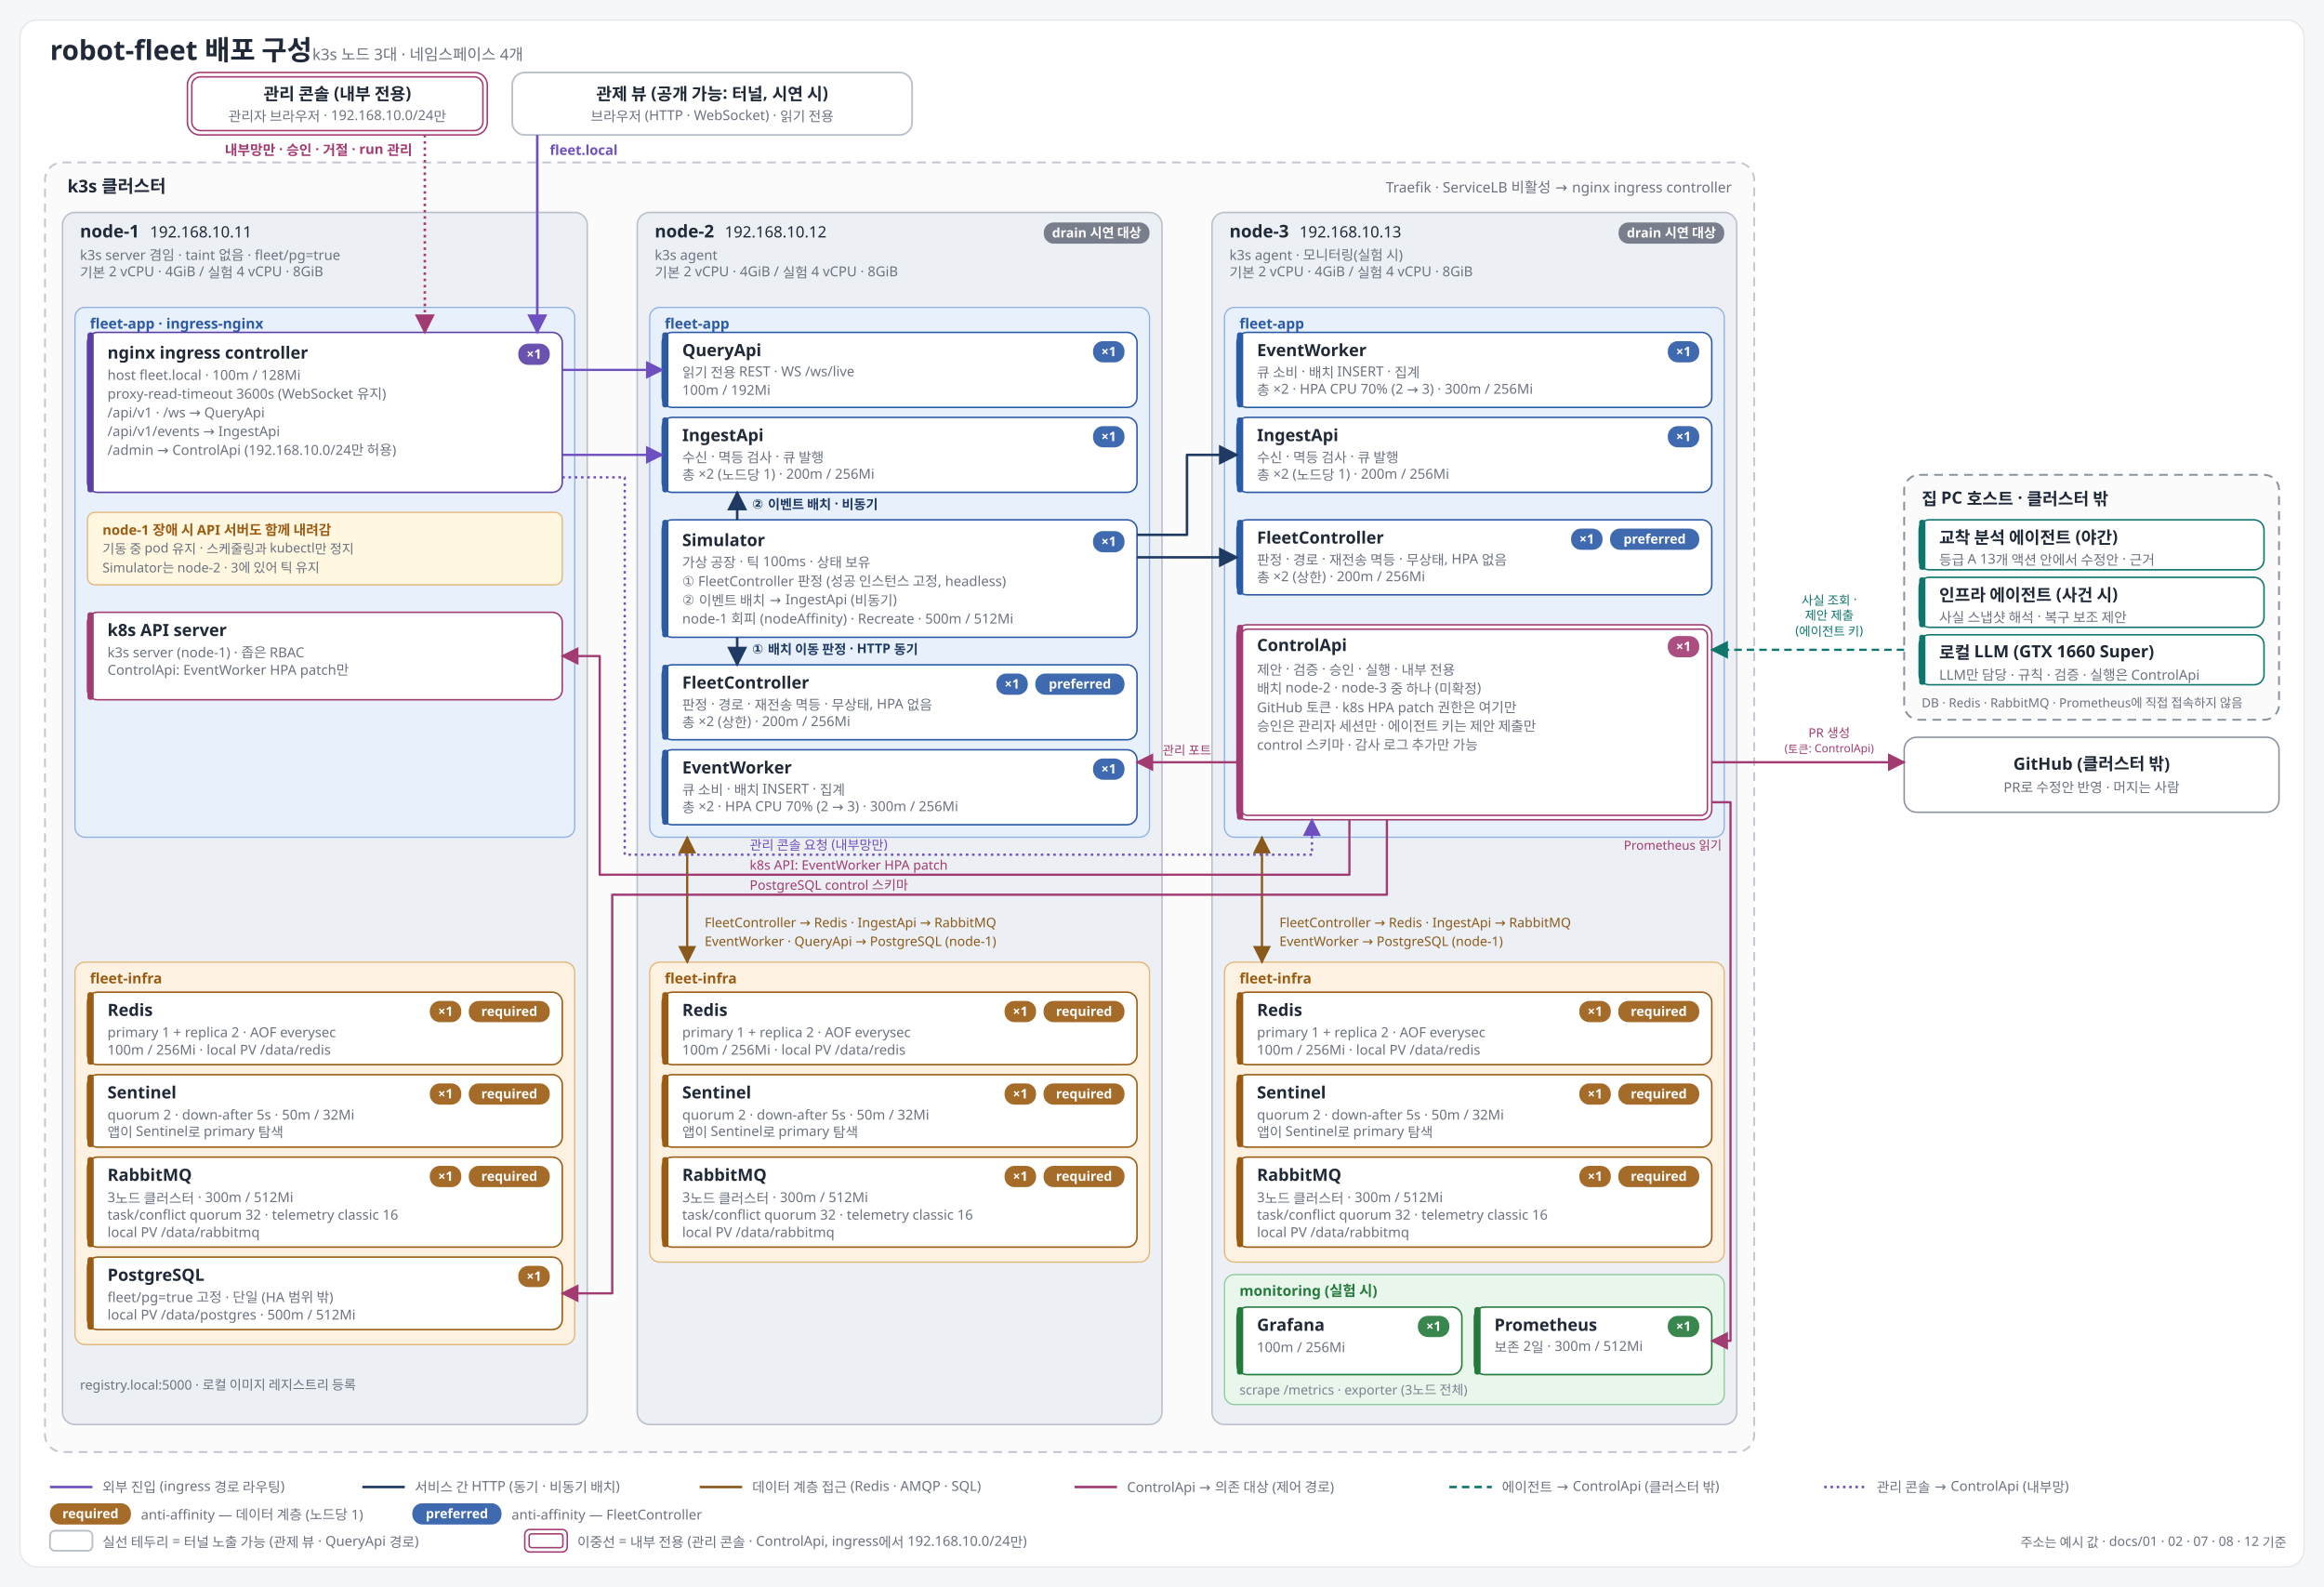
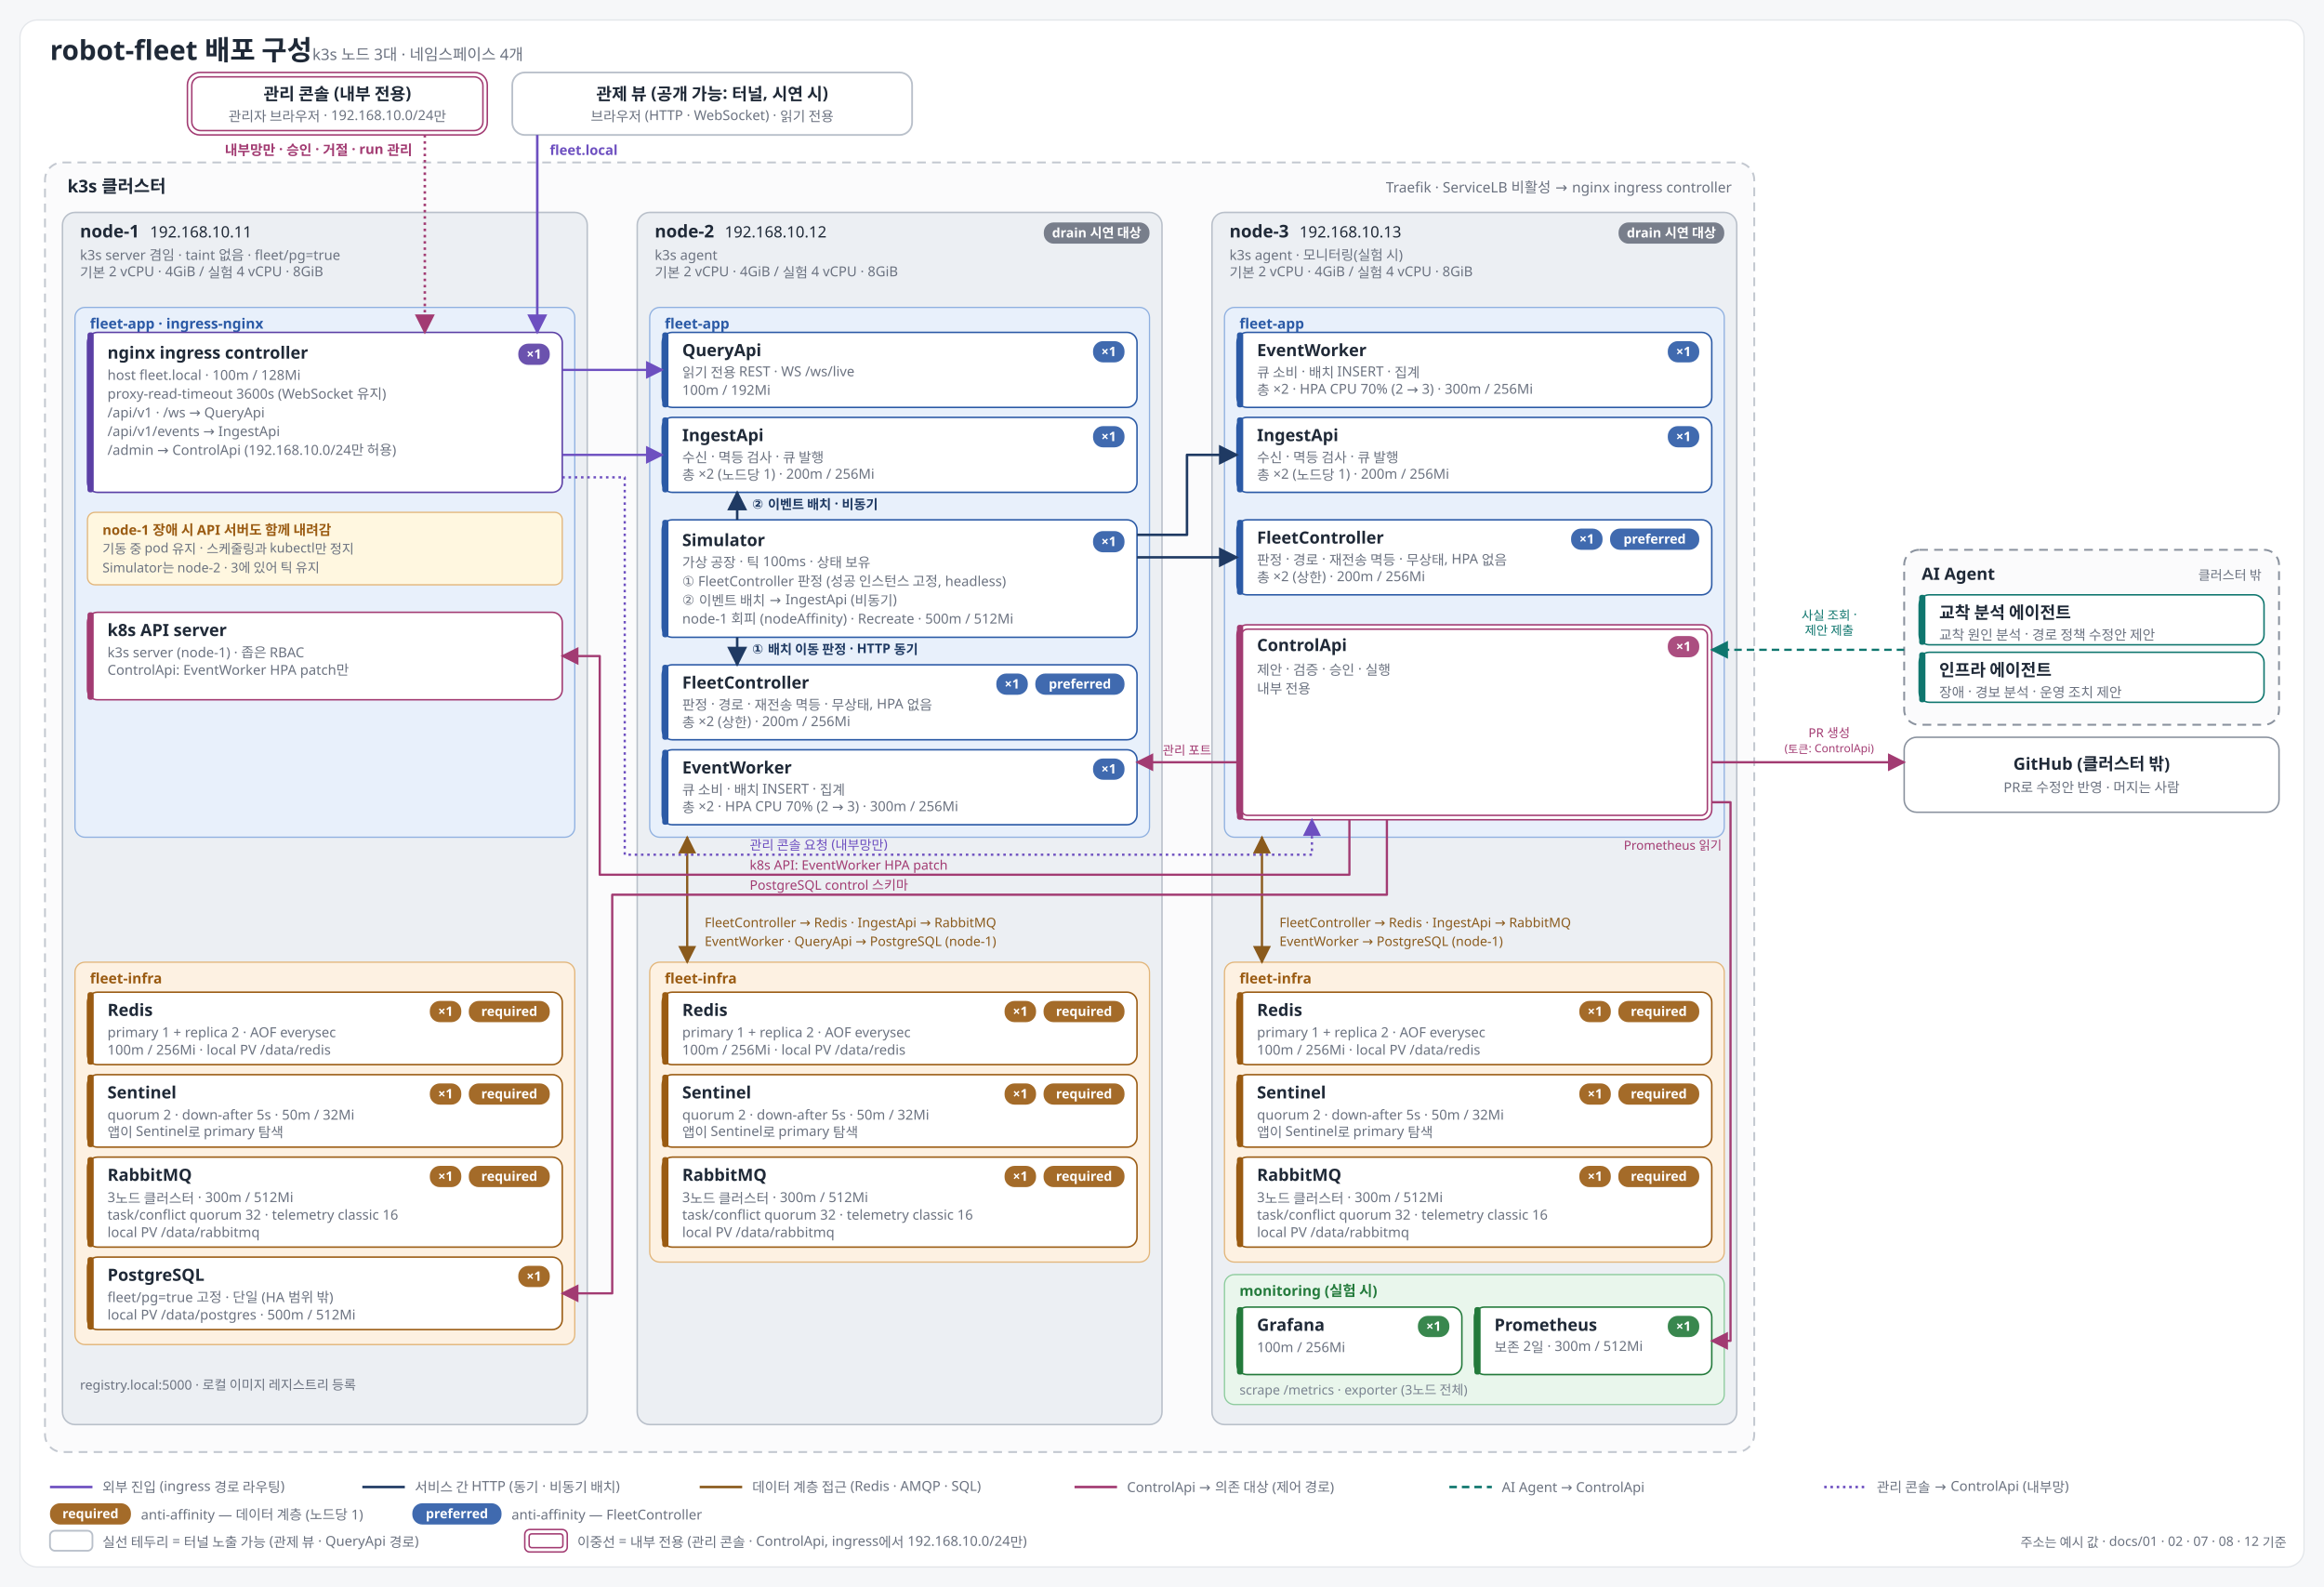
<svg xmlns="http://www.w3.org/2000/svg" width="1860" height="1270" viewBox="0 0 1860 1270" font-family="'Pretendard','Apple SD Gothic Neo','Malgun Gothic','Segoe UI',sans-serif">
  <defs>
    <marker id="m-flow" viewBox="0 0 10 10" refX="9" refY="5" markerWidth="8" markerHeight="8" orient="auto-start-reverse">
      <path d="M0,0 L10,5 L0,10 z" fill="#1f3a63" />
    </marker>
    <marker id="m-flow-r" viewBox="0 0 10 10" refX="1" refY="5" markerWidth="8" markerHeight="8" orient="auto">
      <path d="M10,0 L0,5 L10,10 z" fill="#1f3a63" />
    </marker>
    <marker id="m-ing" viewBox="0 0 10 10" refX="9" refY="5" markerWidth="8" markerHeight="8" orient="auto-start-reverse">
      <path d="M0,0 L10,5 L0,10 z" fill="#6d4fc0" />
    </marker>
    <marker id="m-ing-r" viewBox="0 0 10 10" refX="1" refY="5" markerWidth="8" markerHeight="8" orient="auto">
      <path d="M10,0 L0,5 L10,10 z" fill="#6d4fc0" />
    </marker>
    <marker id="m-scrape" viewBox="0 0 10 10" refX="9" refY="5" markerWidth="8" markerHeight="8" orient="auto-start-reverse">
      <path d="M0,0 L10,5 L0,10 z" fill="#7a8390" />
    </marker>
    <marker id="m-scrape-r" viewBox="0 0 10 10" refX="1" refY="5" markerWidth="8" markerHeight="8" orient="auto">
      <path d="M10,0 L0,5 L10,10 z" fill="#7a8390" />
    </marker>
    <marker id="m-data" viewBox="0 0 10 10" refX="9" refY="5" markerWidth="8" markerHeight="8" orient="auto-start-reverse">
      <path d="M0,0 L10,5 L0,10 z" fill="#8a5a1c" />
    </marker>
    <marker id="m-data-r" viewBox="0 0 10 10" refX="1" refY="5" markerWidth="8" markerHeight="8" orient="auto">
      <path d="M10,0 L0,5 L10,10 z" fill="#8a5a1c" />
    </marker>
    <marker id="m-ctl" viewBox="0 0 10 10" refX="9" refY="5" markerWidth="8" markerHeight="8" orient="auto-start-reverse">
      <path d="M0,0 L10,5 L0,10 z" fill="#a23b72" />
    </marker>
    <marker id="m-ctl-r" viewBox="0 0 10 10" refX="1" refY="5" markerWidth="8" markerHeight="8" orient="auto">
      <path d="M10,0 L0,5 L10,10 z" fill="#a23b72" />
    </marker>
    <marker id="m-agent" viewBox="0 0 10 10" refX="9" refY="5" markerWidth="8" markerHeight="8" orient="auto-start-reverse">
      <path d="M0,0 L10,5 L0,10 z" fill="#0f766e" />
    </marker>
    <marker id="m-agent-r" viewBox="0 0 10 10" refX="1" refY="5" markerWidth="8" markerHeight="8" orient="auto">
      <path d="M10,0 L0,5 L10,10 z" fill="#0f766e" />
    </marker>
  </defs>
  <rect x="0" y="0" width="1860" height="1270" rx="0" fill="#f6f7f9" stroke="none" stroke-width="1" />
  <rect x="16" y="16" width="1828" height="1238" rx="14" fill="#ffffff" stroke="#e3e6ea" stroke-width="1" />
  <text x="40" y="48" font-size="22" fill="#1f2937" font-weight="bold" text-anchor="start">robot-fleet 배포 구성</text>
  <text x="250" y="48" font-size="12.5" fill="#6b7280" font-weight="normal" text-anchor="start">k3s 노드 3대 · 네임스페이스 4개</text>
  <rect x="410" y="58" width="320" height="50" rx="10" fill="#ffffff" stroke="#b9c0ca" stroke-width="1.4" />
  <text x="570" y="80" font-size="13.5" fill="#1f2937" font-weight="bold" text-anchor="middle">관제 뷰 (공개 가능: 터널, 시연 시)</text>
  <text x="570" y="97" font-size="11" fill="#6b7280" font-weight="normal" text-anchor="middle">브라우저 (HTTP · WebSocket) · 읽기 전용</text>
  <rect x="150" y="58" width="240" height="50" rx="10" fill="#ffffff" stroke="none" stroke-width="1" />
  <rect x="150" y="58" width="240" height="50" rx="10" fill="#ffffff" stroke="#a23b72" stroke-width="1.2" />
  <rect x="153.5" y="61.5" width="233" height="43" rx="7" fill="none" stroke="#a23b72" stroke-width="1.2" />
  <text x="270" y="80" font-size="13.5" fill="#1f2937" font-weight="bold" text-anchor="middle">관리 콘솔 (내부 전용)</text>
  <text x="270" y="97" font-size="11" fill="#6b7280" font-weight="normal" text-anchor="middle">관리자 브라우저 · 192.168.10.0/24만</text>
  <rect x="36" y="130" width="1368" height="1032" rx="14" fill="#fbfbfc" stroke="#c3c8d0" stroke-width="1.5" stroke-dasharray="7 5" />
  <text x="54" y="154" font-size="14" fill="#1f2937" font-weight="bold" text-anchor="start">k3s 클러스터</text>
  <text x="1386" y="154" font-size="11.5" fill="#6b7280" font-weight="normal" text-anchor="end">Traefik · ServiceLB 비활성 → nginx ingress controller</text>
  <rect x="50" y="170" width="420" height="970" rx="10" fill="#eceff3" stroke="#b9c0ca" stroke-width="1.2" />
  <text x="64" y="190" font-size="14" fill="#1f2937" font-weight="bold" text-anchor="start">node-1</text>
  <text x="120" y="190" font-size="12.5" fill="#1f2937" font-weight="normal" text-anchor="start">192.168.10.11</text>
  <text x="64" y="208" font-size="11" fill="#6b7280" font-weight="normal" text-anchor="start">k3s server 겸임 · taint 없음 · fleet/pg=true</text>
  <text x="64" y="222" font-size="11" fill="#6b7280" font-weight="normal" text-anchor="start">기본 2 vCPU · 4GiB / 실험 4 vCPU · 8GiB</text>
  <rect x="510" y="170" width="420" height="970" rx="10" fill="#eceff3" stroke="#b9c0ca" stroke-width="1.2" />
  <text x="524" y="190" font-size="14" fill="#1f2937" font-weight="bold" text-anchor="start">node-2</text>
  <text x="580" y="190" font-size="12.5" fill="#1f2937" font-weight="normal" text-anchor="start">192.168.10.12</text>
  <text x="524" y="208" font-size="11" fill="#6b7280" font-weight="normal" text-anchor="start">k3s agent</text>
  <text x="524" y="222" font-size="11" fill="#6b7280" font-weight="normal" text-anchor="start">기본 2 vCPU · 4GiB / 실험 4 vCPU · 8GiB</text>
  <rect x="970" y="170" width="420" height="970" rx="10" fill="#eceff3" stroke="#b9c0ca" stroke-width="1.2" />
  <text x="984" y="190" font-size="14" fill="#1f2937" font-weight="bold" text-anchor="start">node-3</text>
  <text x="1040" y="190" font-size="12.5" fill="#1f2937" font-weight="normal" text-anchor="start">192.168.10.13</text>
  <text x="984" y="208" font-size="11" fill="#6b7280" font-weight="normal" text-anchor="start">k3s agent · 모니터링(실험 시)</text>
  <text x="984" y="222" font-size="11" fill="#6b7280" font-weight="normal" text-anchor="start">기본 2 vCPU · 4GiB / 실험 4 vCPU · 8GiB</text>
  <rect x="835.4" y="178" width="84.6" height="17" rx="8" fill="#6b7280" stroke="none" stroke-width="1" opacity="0.9" />
  <text x="877.7" y="190" font-size="10.5" fill="#ffffff" font-weight="bold" text-anchor="middle">drain 시연 대상</text>
  <rect x="1295.4" y="178" width="84.6" height="17" rx="8" fill="#6b7280" stroke="none" stroke-width="1" opacity="0.9" />
  <text x="1337.7" y="190" font-size="10.5" fill="#ffffff" font-weight="bold" text-anchor="middle">drain 시연 대상</text>
  <rect x="60" y="246" width="400" height="424" rx="8" fill="#e8f0fb" stroke="#8fb0e0" stroke-width="1" />
  <text x="72" y="263" font-size="11.5" fill="#2b5aa6" font-weight="bold" text-anchor="start">fleet-app · ingress-nginx</text>
  <rect x="520" y="246" width="400" height="424" rx="8" fill="#e8f0fb" stroke="#8fb0e0" stroke-width="1" />
  <text x="532" y="263" font-size="11.5" fill="#2b5aa6" font-weight="bold" text-anchor="start">fleet-app</text>
  <rect x="980" y="246" width="400" height="424" rx="8" fill="#e8f0fb" stroke="#8fb0e0" stroke-width="1" />
  <text x="992" y="263" font-size="11.5" fill="#2b5aa6" font-weight="bold" text-anchor="start">fleet-app</text>
  <rect x="70" y="266" width="380" height="128" rx="8" fill="#ffffff" stroke="#5b3fa5" stroke-width="1.2" />
  <rect x="70" y="266" width="5" height="128" rx="2" fill="#5b3fa5" stroke="none" stroke-width="1" />
  <text x="86" y="287" font-size="13.5" fill="#1f2937" font-weight="bold" text-anchor="start">nginx ingress controller</text>
  <rect x="414.8" y="275" width="25.2" height="17" rx="8" fill="#5b3fa5" stroke="none" stroke-width="1" opacity="0.9" />
  <text x="427.4" y="287" font-size="10.5" fill="#ffffff" font-weight="bold" text-anchor="middle">×1</text>
  <text x="86" y="304" font-size="11" fill="#6b7280" font-weight="normal" text-anchor="start">host fleet.local · 100m / 128Mi</text>
  <text x="86" y="319" font-size="11" fill="#6b7280" font-weight="normal" text-anchor="start">proxy-read-timeout 3600s (WebSocket 유지)</text>
  <text x="86" y="334" font-size="11" fill="#6b7280" font-weight="normal" text-anchor="start">/api/v1 · /ws → QueryApi</text>
  <text x="86" y="349" font-size="11" fill="#6b7280" font-weight="normal" text-anchor="start">/api/v1/events → IngestApi</text>
  <text x="86" y="364" font-size="11" fill="#6b7280" font-weight="normal" text-anchor="start">/admin → ControlApi (192.168.10.0/24만 허용)</text>
  <rect x="70" y="410" width="380" height="58" rx="6" fill="#fff7e0" stroke="#e2b579" stroke-width="1" />
  <text x="82" y="428" font-size="11" fill="#9a5b12" font-weight="bold" text-anchor="start">node-1 장애 시 API 서버도 함께 내려감</text>
  <text x="82" y="443" font-size="10.5" fill="#6b7280" font-weight="normal" text-anchor="start">기동 중 pod 유지 · 스케줄링과 kubectl만 정지</text>
  <text x="82" y="458" font-size="10.5" fill="#6b7280" font-weight="normal" text-anchor="start">Simulator는 node-2 · 3에 있어 틱 유지</text>
  <rect x="70" y="490" width="380" height="70" rx="8" fill="#ffffff" stroke="#a23b72" stroke-width="1.2" />
  <rect x="70" y="490" width="5" height="70" rx="2" fill="#a23b72" stroke="none" stroke-width="1" />
  <text x="86" y="509" font-size="13.5" fill="#1f2937" font-weight="bold" text-anchor="start">k8s API server</text>
  <text x="86" y="526" font-size="11" fill="#6b7280" font-weight="normal" text-anchor="start">k3s server (node-1) · 좁은 RBAC</text>
  <text x="86" y="540" font-size="11" fill="#6b7280" font-weight="normal" text-anchor="start">ControlApi: EventWorker HPA patch만</text>
  <rect x="530" y="266" width="380" height="60" rx="8" fill="#ffffff" stroke="#2b5aa6" stroke-width="1.2" />
  <rect x="530" y="266" width="5" height="60" rx="2" fill="#2b5aa6" stroke="none" stroke-width="1" />
  <text x="546" y="285" font-size="13.5" fill="#1f2937" font-weight="bold" text-anchor="start">QueryApi</text>
  <rect x="874.8" y="273" width="25.2" height="17" rx="8" fill="#2b5aa6" stroke="none" stroke-width="1" opacity="0.9" />
  <text x="887.4" y="285" font-size="10.5" fill="#ffffff" font-weight="bold" text-anchor="middle">×1</text>
  <text x="546" y="302" font-size="11" fill="#6b7280" font-weight="normal" text-anchor="start">읽기 전용 REST · WS /ws/live</text>
  <text x="546" y="316" font-size="11" fill="#6b7280" font-weight="normal" text-anchor="start">100m / 192Mi</text>
  <rect x="530" y="334" width="380" height="60" rx="8" fill="#ffffff" stroke="#2b5aa6" stroke-width="1.2" />
  <rect x="530" y="334" width="5" height="60" rx="2" fill="#2b5aa6" stroke="none" stroke-width="1" />
  <text x="546" y="353" font-size="13.5" fill="#1f2937" font-weight="bold" text-anchor="start">IngestApi</text>
  <rect x="874.8" y="341" width="25.2" height="17" rx="8" fill="#2b5aa6" stroke="none" stroke-width="1" opacity="0.9" />
  <text x="887.4" y="353" font-size="10.5" fill="#ffffff" font-weight="bold" text-anchor="middle">×1</text>
  <text x="546" y="370" font-size="11" fill="#6b7280" font-weight="normal" text-anchor="start">수신 · 멱등 검사 · 큐 발행</text>
  <text x="546" y="384" font-size="11" fill="#6b7280" font-weight="normal" text-anchor="start">총 ×2 (노드당 1) · 200m / 256Mi</text>
  <rect x="530" y="416" width="380" height="94" rx="8" fill="#ffffff" stroke="#2b5aa6" stroke-width="1.2" />
  <rect x="530" y="416" width="5" height="94" rx="2" fill="#2b5aa6" stroke="none" stroke-width="1" />
  <text x="546" y="437" font-size="13.5" fill="#1f2937" font-weight="bold" text-anchor="start">Simulator</text>
  <rect x="874.8" y="425" width="25.2" height="17" rx="8" fill="#2b5aa6" stroke="none" stroke-width="1" opacity="0.9" />
  <text x="887.4" y="437" font-size="10.5" fill="#ffffff" font-weight="bold" text-anchor="middle">×1</text>
  <text x="546" y="454" font-size="11" fill="#6b7280" font-weight="normal" text-anchor="start">가상 공장 · 틱 100ms · 상태 보유</text>
  <text x="546" y="469" font-size="11" fill="#6b7280" font-weight="normal" text-anchor="start">① FleetController 판정 (성공 인스턴스 고정, headless)</text>
  <text x="546" y="484" font-size="11" fill="#6b7280" font-weight="normal" text-anchor="start">② 이벤트 배치 → IngestApi (비동기)</text>
  <text x="546" y="499" font-size="11" fill="#6b7280" font-weight="normal" text-anchor="start">node-1 회피 (nodeAffinity) · Recreate · 500m / 512Mi</text>
  <rect x="530" y="532" width="380" height="60" rx="8" fill="#ffffff" stroke="#2b5aa6" stroke-width="1.2" />
  <rect x="530" y="532" width="5" height="60" rx="2" fill="#2b5aa6" stroke="none" stroke-width="1" />
  <text x="546" y="551" font-size="13.5" fill="#1f2937" font-weight="bold" text-anchor="start">FleetController</text>
  <rect x="828.6" y="539" width="71.4" height="17" rx="8" fill="#2b5aa6" stroke="none" stroke-width="1" opacity="0.9" />
  <text x="864.3" y="551" font-size="10.5" fill="#ffffff" font-weight="bold" text-anchor="middle">preferred</text>
  <rect x="797.4" y="539" width="25.2" height="17" rx="8" fill="#2b5aa6" stroke="none" stroke-width="1" opacity="0.9" />
  <text x="810.0" y="551" font-size="10.5" fill="#ffffff" font-weight="bold" text-anchor="middle">×1</text>
  <text x="546" y="568" font-size="11" fill="#6b7280" font-weight="normal" text-anchor="start">판정 · 경로 · 재전송 멱등 · 무상태, HPA 없음</text>
  <text x="546" y="582" font-size="11" fill="#6b7280" font-weight="normal" text-anchor="start">총 ×2 (상한) · 200m / 256Mi</text>
  <rect x="530" y="600" width="380" height="60" rx="8" fill="#ffffff" stroke="#2b5aa6" stroke-width="1.2" />
  <rect x="530" y="600" width="5" height="60" rx="2" fill="#2b5aa6" stroke="none" stroke-width="1" />
  <text x="546" y="619" font-size="13.5" fill="#1f2937" font-weight="bold" text-anchor="start">EventWorker</text>
  <rect x="874.8" y="607" width="25.2" height="17" rx="8" fill="#2b5aa6" stroke="none" stroke-width="1" opacity="0.9" />
  <text x="887.4" y="619" font-size="10.5" fill="#ffffff" font-weight="bold" text-anchor="middle">×1</text>
  <text x="546" y="636" font-size="11" fill="#6b7280" font-weight="normal" text-anchor="start">큐 소비 · 배치 INSERT · 집계</text>
  <text x="546" y="650" font-size="11" fill="#6b7280" font-weight="normal" text-anchor="start">총 ×2 · HPA CPU 70% (2 → 3) · 300m / 256Mi</text>
  <rect x="990" y="266" width="380" height="60" rx="8" fill="#ffffff" stroke="#2b5aa6" stroke-width="1.2" />
  <rect x="990" y="266" width="5" height="60" rx="2" fill="#2b5aa6" stroke="none" stroke-width="1" />
  <text x="1006" y="285" font-size="13.5" fill="#1f2937" font-weight="bold" text-anchor="start">EventWorker</text>
  <rect x="1334.8" y="273" width="25.2" height="17" rx="8" fill="#2b5aa6" stroke="none" stroke-width="1" opacity="0.9" />
  <text x="1347.4" y="285" font-size="10.5" fill="#ffffff" font-weight="bold" text-anchor="middle">×1</text>
  <text x="1006" y="302" font-size="11" fill="#6b7280" font-weight="normal" text-anchor="start">큐 소비 · 배치 INSERT · 집계</text>
  <text x="1006" y="316" font-size="11" fill="#6b7280" font-weight="normal" text-anchor="start">총 ×2 · HPA CPU 70% (2 → 3) · 300m / 256Mi</text>
  <rect x="990" y="334" width="380" height="60" rx="8" fill="#ffffff" stroke="#2b5aa6" stroke-width="1.2" />
  <rect x="990" y="334" width="5" height="60" rx="2" fill="#2b5aa6" stroke="none" stroke-width="1" />
  <text x="1006" y="353" font-size="13.5" fill="#1f2937" font-weight="bold" text-anchor="start">IngestApi</text>
  <rect x="1334.8" y="341" width="25.2" height="17" rx="8" fill="#2b5aa6" stroke="none" stroke-width="1" opacity="0.9" />
  <text x="1347.4" y="353" font-size="10.5" fill="#ffffff" font-weight="bold" text-anchor="middle">×1</text>
  <text x="1006" y="370" font-size="11" fill="#6b7280" font-weight="normal" text-anchor="start">수신 · 멱등 검사 · 큐 발행</text>
  <text x="1006" y="384" font-size="11" fill="#6b7280" font-weight="normal" text-anchor="start">총 ×2 (노드당 1) · 200m / 256Mi</text>
  <rect x="990" y="416" width="380" height="60" rx="8" fill="#ffffff" stroke="#2b5aa6" stroke-width="1.2" />
  <rect x="990" y="416" width="5" height="60" rx="2" fill="#2b5aa6" stroke="none" stroke-width="1" />
  <text x="1006" y="435" font-size="13.5" fill="#1f2937" font-weight="bold" text-anchor="start">FleetController</text>
  <rect x="1288.6" y="423" width="71.4" height="17" rx="8" fill="#2b5aa6" stroke="none" stroke-width="1" opacity="0.9" />
  <text x="1324.3" y="435" font-size="10.5" fill="#ffffff" font-weight="bold" text-anchor="middle">preferred</text>
  <rect x="1257.4" y="423" width="25.2" height="17" rx="8" fill="#2b5aa6" stroke="none" stroke-width="1" opacity="0.9" />
  <text x="1270.0" y="435" font-size="10.5" fill="#ffffff" font-weight="bold" text-anchor="middle">×1</text>
  <text x="1006" y="452" font-size="11" fill="#6b7280" font-weight="normal" text-anchor="start">판정 · 경로 · 재전송 멱등 · 무상태, HPA 없음</text>
  <text x="1006" y="466" font-size="11" fill="#6b7280" font-weight="normal" text-anchor="start">총 ×2 (상한) · 200m / 256Mi</text>
  <rect x="990" y="500" width="380" height="156" rx="8" fill="#ffffff" stroke="#a23b72" stroke-width="1.2" />
  <rect x="993.5" y="503.5" width="373" height="149" rx="5" fill="none" stroke="#a23b72" stroke-width="1.2" />
  <rect x="990" y="500" width="5" height="156" rx="2" fill="#a23b72" stroke="none" stroke-width="1" />
  <text x="1006" y="521" font-size="13.5" fill="#1f2937" font-weight="bold" text-anchor="start">ControlApi</text>
  <rect x="1334.8" y="509" width="25.2" height="17" rx="8" fill="#a23b72" stroke="none" stroke-width="1" opacity="0.9" />
  <text x="1347.4" y="521" font-size="10.5" fill="#ffffff" font-weight="bold" text-anchor="middle">×1</text>
-   <text x="1006" y="540" font-size="11" fill="#6b7280" font-weight="normal" text-anchor="start">제안 · 검증 · 승인 · 실행 · 내부 전용</text>
-   <text x="1006" y="555" font-size="11" fill="#6b7280" font-weight="normal" text-anchor="start">배치 node-2 · node-3 중 하나 (미확정)</text>
-   <text x="1006" y="570" font-size="11" fill="#6b7280" font-weight="normal" text-anchor="start">GitHub 토큰 · k8s HPA patch 권한은 여기만</text>
-   <text x="1006" y="585" font-size="11" fill="#6b7280" font-weight="normal" text-anchor="start">승인은 관리자 세션만 · 에이전트 키는 제안 제출만</text>
-   <text x="1006" y="600" font-size="11" fill="#6b7280" font-weight="normal" text-anchor="start">control 스키마 · 감사 로그 추가만 가능</text>
+   <text x="1006" y="540" font-size="11" fill="#6b7280" font-weight="normal" text-anchor="start">제안 · 검증 · 승인 · 실행</text>
+   <text x="1006" y="555" font-size="11" fill="#6b7280" font-weight="normal" text-anchor="start">내부 전용</text>
  <rect x="60" y="770" width="400" height="306" rx="8" fill="#fdf1e2" stroke="#e2b579" stroke-width="1" />
  <text x="72" y="787" font-size="11.5" fill="#9a5b12" font-weight="bold" text-anchor="start">fleet-infra</text>
  <rect x="70" y="794" width="380" height="58" rx="8" fill="#ffffff" stroke="#9a5b12" stroke-width="1.2" />
  <rect x="70" y="794" width="5" height="58" rx="2" fill="#9a5b12" stroke="none" stroke-width="1" />
  <text x="86" y="813" font-size="13.5" fill="#1f2937" font-weight="bold" text-anchor="start">Redis</text>
  <rect x="375.2" y="801" width="64.8" height="17" rx="8" fill="#9a5b12" stroke="none" stroke-width="1" opacity="0.9" />
  <text x="407.6" y="813" font-size="10.5" fill="#ffffff" font-weight="bold" text-anchor="middle">required</text>
  <rect x="344.0" y="801" width="25.2" height="17" rx="8" fill="#9a5b12" stroke="none" stroke-width="1" opacity="0.9" />
  <text x="356.6" y="813" font-size="10.5" fill="#ffffff" font-weight="bold" text-anchor="middle">×1</text>
  <text x="86" y="830" font-size="11" fill="#6b7280" font-weight="normal" text-anchor="start">primary 1 + replica 2 · AOF everysec</text>
  <text x="86" y="844" font-size="11" fill="#6b7280" font-weight="normal" text-anchor="start">100m / 256Mi · local PV /data/redis</text>
  <rect x="70" y="860" width="380" height="58" rx="8" fill="#ffffff" stroke="#9a5b12" stroke-width="1.2" />
  <rect x="70" y="860" width="5" height="58" rx="2" fill="#9a5b12" stroke="none" stroke-width="1" />
  <text x="86" y="879" font-size="13.5" fill="#1f2937" font-weight="bold" text-anchor="start">Sentinel</text>
  <rect x="375.2" y="867" width="64.8" height="17" rx="8" fill="#9a5b12" stroke="none" stroke-width="1" opacity="0.9" />
  <text x="407.6" y="879" font-size="10.5" fill="#ffffff" font-weight="bold" text-anchor="middle">required</text>
  <rect x="344.0" y="867" width="25.2" height="17" rx="8" fill="#9a5b12" stroke="none" stroke-width="1" opacity="0.9" />
  <text x="356.6" y="879" font-size="10.5" fill="#ffffff" font-weight="bold" text-anchor="middle">×1</text>
  <text x="86" y="896" font-size="11" fill="#6b7280" font-weight="normal" text-anchor="start">quorum 2 · down-after 5s · 50m / 32Mi</text>
  <text x="86" y="910" font-size="11" fill="#6b7280" font-weight="normal" text-anchor="start">앱이 Sentinel로 primary 탐색</text>
  <rect x="70" y="926" width="380" height="72" rx="8" fill="#ffffff" stroke="#9a5b12" stroke-width="1.2" />
  <rect x="70" y="926" width="5" height="72" rx="2" fill="#9a5b12" stroke="none" stroke-width="1" />
  <text x="86" y="945" font-size="13.5" fill="#1f2937" font-weight="bold" text-anchor="start">RabbitMQ</text>
  <rect x="375.2" y="933" width="64.8" height="17" rx="8" fill="#9a5b12" stroke="none" stroke-width="1" opacity="0.9" />
  <text x="407.6" y="945" font-size="10.5" fill="#ffffff" font-weight="bold" text-anchor="middle">required</text>
  <rect x="344.0" y="933" width="25.2" height="17" rx="8" fill="#9a5b12" stroke="none" stroke-width="1" opacity="0.9" />
  <text x="356.6" y="945" font-size="10.5" fill="#ffffff" font-weight="bold" text-anchor="middle">×1</text>
  <text x="86" y="962" font-size="11" fill="#6b7280" font-weight="normal" text-anchor="start">3노드 클러스터 · 300m / 512Mi</text>
  <text x="86" y="976" font-size="11" fill="#6b7280" font-weight="normal" text-anchor="start">task/conflict quorum 32 · telemetry classic 16</text>
  <text x="86" y="990" font-size="11" fill="#6b7280" font-weight="normal" text-anchor="start">local PV /data/rabbitmq</text>
  <rect x="70" y="1006" width="380" height="58" rx="8" fill="#ffffff" stroke="#9a5b12" stroke-width="1.2" />
  <rect x="70" y="1006" width="5" height="58" rx="2" fill="#9a5b12" stroke="none" stroke-width="1" />
  <text x="86" y="1025" font-size="13.5" fill="#1f2937" font-weight="bold" text-anchor="start">PostgreSQL</text>
  <rect x="414.8" y="1013" width="25.2" height="17" rx="8" fill="#9a5b12" stroke="none" stroke-width="1" opacity="0.9" />
  <text x="427.4" y="1025" font-size="10.5" fill="#ffffff" font-weight="bold" text-anchor="middle">×1</text>
  <text x="86" y="1042" font-size="11" fill="#6b7280" font-weight="normal" text-anchor="start">fleet/pg=true 고정 · 단일 (HA 범위 밖)</text>
  <text x="86" y="1056" font-size="11" fill="#6b7280" font-weight="normal" text-anchor="start">local PV /data/postgres · 500m / 512Mi</text>
  <rect x="520" y="770" width="400" height="240" rx="8" fill="#fdf1e2" stroke="#e2b579" stroke-width="1" />
  <text x="532" y="787" font-size="11.5" fill="#9a5b12" font-weight="bold" text-anchor="start">fleet-infra</text>
  <rect x="530" y="794" width="380" height="58" rx="8" fill="#ffffff" stroke="#9a5b12" stroke-width="1.2" />
  <rect x="530" y="794" width="5" height="58" rx="2" fill="#9a5b12" stroke="none" stroke-width="1" />
  <text x="546" y="813" font-size="13.5" fill="#1f2937" font-weight="bold" text-anchor="start">Redis</text>
  <rect x="835.2" y="801" width="64.8" height="17" rx="8" fill="#9a5b12" stroke="none" stroke-width="1" opacity="0.9" />
  <text x="867.6" y="813" font-size="10.5" fill="#ffffff" font-weight="bold" text-anchor="middle">required</text>
  <rect x="804.0" y="801" width="25.2" height="17" rx="8" fill="#9a5b12" stroke="none" stroke-width="1" opacity="0.9" />
  <text x="816.6" y="813" font-size="10.5" fill="#ffffff" font-weight="bold" text-anchor="middle">×1</text>
  <text x="546" y="830" font-size="11" fill="#6b7280" font-weight="normal" text-anchor="start">primary 1 + replica 2 · AOF everysec</text>
  <text x="546" y="844" font-size="11" fill="#6b7280" font-weight="normal" text-anchor="start">100m / 256Mi · local PV /data/redis</text>
  <rect x="530" y="860" width="380" height="58" rx="8" fill="#ffffff" stroke="#9a5b12" stroke-width="1.2" />
  <rect x="530" y="860" width="5" height="58" rx="2" fill="#9a5b12" stroke="none" stroke-width="1" />
  <text x="546" y="879" font-size="13.5" fill="#1f2937" font-weight="bold" text-anchor="start">Sentinel</text>
  <rect x="835.2" y="867" width="64.8" height="17" rx="8" fill="#9a5b12" stroke="none" stroke-width="1" opacity="0.9" />
  <text x="867.6" y="879" font-size="10.5" fill="#ffffff" font-weight="bold" text-anchor="middle">required</text>
  <rect x="804.0" y="867" width="25.2" height="17" rx="8" fill="#9a5b12" stroke="none" stroke-width="1" opacity="0.9" />
  <text x="816.6" y="879" font-size="10.5" fill="#ffffff" font-weight="bold" text-anchor="middle">×1</text>
  <text x="546" y="896" font-size="11" fill="#6b7280" font-weight="normal" text-anchor="start">quorum 2 · down-after 5s · 50m / 32Mi</text>
  <text x="546" y="910" font-size="11" fill="#6b7280" font-weight="normal" text-anchor="start">앱이 Sentinel로 primary 탐색</text>
  <rect x="530" y="926" width="380" height="72" rx="8" fill="#ffffff" stroke="#9a5b12" stroke-width="1.2" />
  <rect x="530" y="926" width="5" height="72" rx="2" fill="#9a5b12" stroke="none" stroke-width="1" />
  <text x="546" y="945" font-size="13.5" fill="#1f2937" font-weight="bold" text-anchor="start">RabbitMQ</text>
  <rect x="835.2" y="933" width="64.8" height="17" rx="8" fill="#9a5b12" stroke="none" stroke-width="1" opacity="0.9" />
  <text x="867.6" y="945" font-size="10.5" fill="#ffffff" font-weight="bold" text-anchor="middle">required</text>
  <rect x="804.0" y="933" width="25.2" height="17" rx="8" fill="#9a5b12" stroke="none" stroke-width="1" opacity="0.9" />
  <text x="816.6" y="945" font-size="10.5" fill="#ffffff" font-weight="bold" text-anchor="middle">×1</text>
  <text x="546" y="962" font-size="11" fill="#6b7280" font-weight="normal" text-anchor="start">3노드 클러스터 · 300m / 512Mi</text>
  <text x="546" y="976" font-size="11" fill="#6b7280" font-weight="normal" text-anchor="start">task/conflict quorum 32 · telemetry classic 16</text>
  <text x="546" y="990" font-size="11" fill="#6b7280" font-weight="normal" text-anchor="start">local PV /data/rabbitmq</text>
  <rect x="980" y="770" width="400" height="240" rx="8" fill="#fdf1e2" stroke="#e2b579" stroke-width="1" />
  <text x="992" y="787" font-size="11.5" fill="#9a5b12" font-weight="bold" text-anchor="start">fleet-infra</text>
  <rect x="990" y="794" width="380" height="58" rx="8" fill="#ffffff" stroke="#9a5b12" stroke-width="1.2" />
  <rect x="990" y="794" width="5" height="58" rx="2" fill="#9a5b12" stroke="none" stroke-width="1" />
  <text x="1006" y="813" font-size="13.5" fill="#1f2937" font-weight="bold" text-anchor="start">Redis</text>
  <rect x="1295.2" y="801" width="64.8" height="17" rx="8" fill="#9a5b12" stroke="none" stroke-width="1" opacity="0.9" />
  <text x="1327.6" y="813" font-size="10.5" fill="#ffffff" font-weight="bold" text-anchor="middle">required</text>
  <rect x="1264.0" y="801" width="25.2" height="17" rx="8" fill="#9a5b12" stroke="none" stroke-width="1" opacity="0.9" />
  <text x="1276.6" y="813" font-size="10.5" fill="#ffffff" font-weight="bold" text-anchor="middle">×1</text>
  <text x="1006" y="830" font-size="11" fill="#6b7280" font-weight="normal" text-anchor="start">primary 1 + replica 2 · AOF everysec</text>
  <text x="1006" y="844" font-size="11" fill="#6b7280" font-weight="normal" text-anchor="start">100m / 256Mi · local PV /data/redis</text>
  <rect x="990" y="860" width="380" height="58" rx="8" fill="#ffffff" stroke="#9a5b12" stroke-width="1.2" />
  <rect x="990" y="860" width="5" height="58" rx="2" fill="#9a5b12" stroke="none" stroke-width="1" />
  <text x="1006" y="879" font-size="13.5" fill="#1f2937" font-weight="bold" text-anchor="start">Sentinel</text>
  <rect x="1295.2" y="867" width="64.8" height="17" rx="8" fill="#9a5b12" stroke="none" stroke-width="1" opacity="0.9" />
  <text x="1327.6" y="879" font-size="10.5" fill="#ffffff" font-weight="bold" text-anchor="middle">required</text>
  <rect x="1264.0" y="867" width="25.2" height="17" rx="8" fill="#9a5b12" stroke="none" stroke-width="1" opacity="0.9" />
  <text x="1276.6" y="879" font-size="10.5" fill="#ffffff" font-weight="bold" text-anchor="middle">×1</text>
  <text x="1006" y="896" font-size="11" fill="#6b7280" font-weight="normal" text-anchor="start">quorum 2 · down-after 5s · 50m / 32Mi</text>
  <text x="1006" y="910" font-size="11" fill="#6b7280" font-weight="normal" text-anchor="start">앱이 Sentinel로 primary 탐색</text>
  <rect x="990" y="926" width="380" height="72" rx="8" fill="#ffffff" stroke="#9a5b12" stroke-width="1.2" />
  <rect x="990" y="926" width="5" height="72" rx="2" fill="#9a5b12" stroke="none" stroke-width="1" />
  <text x="1006" y="945" font-size="13.5" fill="#1f2937" font-weight="bold" text-anchor="start">RabbitMQ</text>
  <rect x="1295.2" y="933" width="64.8" height="17" rx="8" fill="#9a5b12" stroke="none" stroke-width="1" opacity="0.9" />
  <text x="1327.6" y="945" font-size="10.5" fill="#ffffff" font-weight="bold" text-anchor="middle">required</text>
  <rect x="1264.0" y="933" width="25.2" height="17" rx="8" fill="#9a5b12" stroke="none" stroke-width="1" opacity="0.9" />
  <text x="1276.6" y="945" font-size="10.5" fill="#ffffff" font-weight="bold" text-anchor="middle">×1</text>
  <text x="1006" y="962" font-size="11" fill="#6b7280" font-weight="normal" text-anchor="start">3노드 클러스터 · 300m / 512Mi</text>
  <text x="1006" y="976" font-size="11" fill="#6b7280" font-weight="normal" text-anchor="start">task/conflict quorum 32 · telemetry classic 16</text>
  <text x="1006" y="990" font-size="11" fill="#6b7280" font-weight="normal" text-anchor="start">local PV /data/rabbitmq</text>
  <rect x="980" y="1020" width="400" height="104" rx="8" fill="#e9f6ec" stroke="#8ccb9c" stroke-width="1" />
  <text x="992" y="1037" font-size="11.5" fill="#237a3b" font-weight="bold" text-anchor="start">monitoring (실험 시)</text>
  <rect x="990" y="1046" width="180" height="54" rx="8" fill="#ffffff" stroke="#237a3b" stroke-width="1.2" />
  <rect x="990" y="1046" width="5" height="54" rx="2" fill="#237a3b" stroke="none" stroke-width="1" />
  <text x="1006" y="1065" font-size="13.5" fill="#1f2937" font-weight="bold" text-anchor="start">Grafana</text>
  <rect x="1134.8" y="1053" width="25.2" height="17" rx="8" fill="#237a3b" stroke="none" stroke-width="1" opacity="0.9" />
  <text x="1147.4" y="1065" font-size="10.5" fill="#ffffff" font-weight="bold" text-anchor="middle">×1</text>
  <text x="1006" y="1082" font-size="11" fill="#6b7280" font-weight="normal" text-anchor="start">100m / 256Mi</text>
  <rect x="1180" y="1046" width="190" height="54" rx="8" fill="#ffffff" stroke="#237a3b" stroke-width="1.2" />
  <rect x="1180" y="1046" width="5" height="54" rx="2" fill="#237a3b" stroke="none" stroke-width="1" />
  <text x="1196" y="1065" font-size="13.5" fill="#1f2937" font-weight="bold" text-anchor="start">Prometheus</text>
  <rect x="1334.8" y="1053" width="25.2" height="17" rx="8" fill="#237a3b" stroke="none" stroke-width="1" opacity="0.9" />
  <text x="1347.4" y="1065" font-size="10.5" fill="#ffffff" font-weight="bold" text-anchor="middle">×1</text>
  <text x="1196" y="1082" font-size="11" fill="#6b7280" font-weight="normal" text-anchor="start">보존 2일 · 300m / 512Mi</text>
  <text x="992" y="1116" font-size="10.5" fill="#7a8390" font-weight="normal" text-anchor="start">scrape /metrics · exporter (3노드 전체)</text>
  <text x="64" y="1112" font-size="10.5" fill="#6b7280" font-weight="normal" text-anchor="start">registry.local:5000 · 로컬 이미지 레지스트리 등록</text>
  <path d="M430,108 L430,266" fill="none" stroke="#6d4fc0" stroke-width="2" marker-end="url(#m-ing)" stroke-linejoin="round" />
  <text x="440" y="124" font-size="11" fill="#6d4fc0" font-weight="bold" text-anchor="start">fleet.local</text>
  <path d="M340,108 L340,266" fill="none" stroke="#a23b72" stroke-width="2" marker-end="url(#m-ctl)" stroke-dasharray="2 3" stroke-linejoin="round" />
  <text x="330" y="124" font-size="11" fill="#a23b72" font-weight="bold" text-anchor="end">내부망만 · 승인 · 거절 · run 관리</text>
  <path d="M450,296 L530,296" fill="none" stroke="#6d4fc0" stroke-width="1.8" marker-end="url(#m-ing)" stroke-linejoin="round" />
  <path d="M450,364 L530,364" fill="none" stroke="#6d4fc0" stroke-width="1.8" marker-end="url(#m-ing)" stroke-linejoin="round" />
  <path d="M590,416 L590,394" fill="none" stroke="#1f3a63" stroke-width="2" marker-end="url(#m-flow)" stroke-linejoin="round" />
  <text x="602" y="407" font-size="10.5" fill="#1f3a63" font-weight="bold" text-anchor="start">② 이벤트 배치 · 비동기</text>
  <path d="M590,510 L590,532" fill="none" stroke="#1f3a63" stroke-width="2" marker-end="url(#m-flow)" stroke-linejoin="round" />
  <text x="602" y="523" font-size="10.5" fill="#1f3a63" font-weight="bold" text-anchor="start">① 배치 이동 판정 · HTTP 동기</text>
  <path d="M910,446 L990,446" fill="none" stroke="#1f3a63" stroke-width="2" marker-end="url(#m-flow)" stroke-linejoin="round" />
  <path d="M910,428 L950,428 L950,364 L990,364" fill="none" stroke="#1f3a63" stroke-width="2" marker-end="url(#m-flow)" stroke-linejoin="round" />
  <path d="M550,670 L550,770" fill="none" stroke="#8a5a1c" stroke-width="1.8" marker-end="url(#m-data)" marker-start="url(#m-data-r)" stroke-linejoin="round" />
  <text x="564" y="742" font-size="10.5" fill="#8a5a1c" font-weight="normal" text-anchor="start">FleetController → Redis · IngestApi → RabbitMQ</text>
  <text x="564" y="757" font-size="10.5" fill="#8a5a1c" font-weight="normal" text-anchor="start">EventWorker · QueryApi → PostgreSQL (node-1)</text>
  <path d="M1010,670 L1010,770" fill="none" stroke="#8a5a1c" stroke-width="1.8" marker-end="url(#m-data)" marker-start="url(#m-data-r)" stroke-linejoin="round" />
  <text x="1024" y="742" font-size="10.5" fill="#8a5a1c" font-weight="normal" text-anchor="start">FleetController → Redis · IngestApi → RabbitMQ</text>
  <text x="1024" y="757" font-size="10.5" fill="#8a5a1c" font-weight="normal" text-anchor="start">EventWorker → PostgreSQL (node-1)</text>
  <path d="M450,382 L500,382 L500,684 L1050,684 L1050,656" fill="none" stroke="#6d4fc0" stroke-width="1.8" marker-end="url(#m-ing)" stroke-dasharray="2 3" stroke-linejoin="round" />
  <text x="600" y="680" font-size="10.5" fill="#6d4fc0" font-weight="normal" text-anchor="start">관리 콘솔 요청 (내부망만)</text>
  <path d="M1080,656 L1080,700 L480,700 L480,525 L450,525" fill="none" stroke="#a23b72" stroke-width="1.8" marker-end="url(#m-ctl)" stroke-linejoin="round" />
  <text x="600" y="696" font-size="10.5" fill="#a23b72" font-weight="normal" text-anchor="start">k8s API: EventWorker HPA patch</text>
  <path d="M1110,656 L1110,716 L490,716 L490,1035 L450,1035" fill="none" stroke="#a23b72" stroke-width="1.8" marker-end="url(#m-ctl)" stroke-linejoin="round" />
  <text x="600" y="712" font-size="10.5" fill="#a23b72" font-weight="normal" text-anchor="start">PostgreSQL control 스키마</text>
  <path d="M990,610 L910,610" fill="none" stroke="#a23b72" stroke-width="1.8" marker-end="url(#m-ctl)" stroke-linejoin="round" />
  <text x="950" y="604" font-size="10" fill="#a23b72" font-weight="normal" text-anchor="middle">관리 포트</text>
  <path d="M1370,642 L1385,642 L1385,1073 L1370,1073" fill="none" stroke="#a23b72" stroke-width="1.8" marker-end="url(#m-ctl)" stroke-linejoin="round" />
  <text x="1378" y="680" font-size="10" fill="#a23b72" font-weight="normal" text-anchor="end">Prometheus 읽기</text>
-   <rect x="1524" y="380" width="300" height="196" rx="12" fill="#fbfbfc" stroke="#8a929e" stroke-width="1.5" stroke-dasharray="7 5" />
-   <text x="1538" y="404" font-size="13.5" fill="#1f2937" font-weight="bold" text-anchor="start">집 PC 호스트 · 클러스터 밖</text>
-   <rect x="1536" y="416" width="276" height="40" rx="8" fill="#ffffff" stroke="#0f766e" stroke-width="1.2" />
-   <rect x="1536" y="416" width="5" height="40" rx="2" fill="#0f766e" stroke="none" stroke-width="1" />
-   <text x="1552" y="435" font-size="13.5" fill="#1f2937" font-weight="bold" text-anchor="start">교착 분석 에이전트 (야간)</text>
-   <text x="1552" y="452" font-size="11" fill="#6b7280" font-weight="normal" text-anchor="start">등급 A 13개 액션 안에서 수정안 · 근거</text>
-   <rect x="1536" y="462" width="276" height="40" rx="8" fill="#ffffff" stroke="#0f766e" stroke-width="1.2" />
-   <rect x="1536" y="462" width="5" height="40" rx="2" fill="#0f766e" stroke="none" stroke-width="1" />
-   <text x="1552" y="481" font-size="13.5" fill="#1f2937" font-weight="bold" text-anchor="start">인프라 에이전트 (사건 시)</text>
-   <text x="1552" y="498" font-size="11" fill="#6b7280" font-weight="normal" text-anchor="start">사실 스냅샷 해석 · 복구 보조 제안</text>
-   <rect x="1536" y="508" width="276" height="40" rx="8" fill="#ffffff" stroke="#0f766e" stroke-width="1.2" />
-   <rect x="1536" y="508" width="5" height="40" rx="2" fill="#0f766e" stroke="none" stroke-width="1" />
-   <text x="1552" y="527" font-size="13.5" fill="#1f2937" font-weight="bold" text-anchor="start">로컬 LLM (GTX 1660 Super)</text>
-   <text x="1552" y="544" font-size="11" fill="#6b7280" font-weight="normal" text-anchor="start">LLM만 담당 · 규칙 · 검증 · 실행은 ControlApi</text>
-   <text x="1538" y="566" font-size="10" fill="#6b7280" font-weight="normal" text-anchor="start">DB · Redis · RabbitMQ · Prometheus에 직접 접속하지 않음</text>
+   <rect x="1524" y="440" width="300" height="140" rx="12" fill="#fbfbfc" stroke="#8a929e" stroke-width="1.5" stroke-dasharray="7 5" />
+   <text x="1538" y="464" font-size="13.5" fill="#1f2937" font-weight="bold" text-anchor="start">AI Agent</text>
+   <text x="1810" y="464" font-size="10.5" fill="#6b7280" font-weight="normal" text-anchor="end">클러스터 밖</text>
+   <rect x="1536" y="476" width="276" height="40" rx="8" fill="#ffffff" stroke="#0f766e" stroke-width="1.2" />
+   <rect x="1536" y="476" width="5" height="40" rx="2" fill="#0f766e" stroke="none" stroke-width="1" />
+   <text x="1552" y="495" font-size="13.5" fill="#1f2937" font-weight="bold" text-anchor="start">교착 분석 에이전트</text>
+   <text x="1552" y="512" font-size="11" fill="#6b7280" font-weight="normal" text-anchor="start">교착 원인 분석 · 경로 정책 수정안 제안</text>
+   <rect x="1536" y="522" width="276" height="40" rx="8" fill="#ffffff" stroke="#0f766e" stroke-width="1.2" />
+   <rect x="1536" y="522" width="5" height="40" rx="2" fill="#0f766e" stroke="none" stroke-width="1" />
+   <text x="1552" y="541" font-size="13.5" fill="#1f2937" font-weight="bold" text-anchor="start">인프라 에이전트</text>
+   <text x="1552" y="558" font-size="11" fill="#6b7280" font-weight="normal" text-anchor="start">장애 · 경보 분석 · 운영 조치 제안</text>
  <path d="M1524,520 L1370,520" fill="none" stroke="#0f766e" stroke-width="1.8" marker-end="url(#m-agent)" stroke-dasharray="6 4" stroke-linejoin="round" />
-   <text x="1464" y="484" font-size="10" fill="#0f766e" font-weight="normal" text-anchor="middle">사실 조회 ·</text>
-   <text x="1464" y="496" font-size="10" fill="#0f766e" font-weight="normal" text-anchor="middle">제안 제출</text>
-   <text x="1464" y="508" font-size="10" fill="#0f766e" font-weight="normal" text-anchor="middle">(에이전트 키)</text>
+   <text x="1464" y="496" font-size="10" fill="#0f766e" font-weight="normal" text-anchor="middle">사실 조회 ·</text>
+   <text x="1464" y="508" font-size="10" fill="#0f766e" font-weight="normal" text-anchor="middle">제안 제출</text>
  <rect x="1524" y="590" width="300" height="60" rx="10" fill="#ffffff" stroke="#8a929e" stroke-width="1.2" />
  <text x="1674" y="616" font-size="13.5" fill="#1f2937" font-weight="bold" text-anchor="middle">GitHub (클러스터 밖)</text>
  <text x="1674" y="634" font-size="11" fill="#6b7280" font-weight="normal" text-anchor="middle">PR로 수정안 반영 · 머지는 사람</text>
  <path d="M1370,610 L1524,610" fill="none" stroke="#a23b72" stroke-width="1.8" marker-end="url(#m-ctl)" stroke-linejoin="round" />
  <text x="1464" y="590" font-size="10" fill="#a23b72" font-weight="normal" text-anchor="middle">PR 생성</text>
  <text x="1464" y="602" font-size="9" fill="#a23b72" font-weight="normal" text-anchor="middle">(토큰: ControlApi)</text>
  <line x1="40" y1="1190" x2="74" y2="1190" stroke="#6d4fc0" stroke-width="2" />
  <text x="82" y="1194" font-size="11" fill="#6b7280" font-weight="normal" text-anchor="start">외부 진입 (ingress 경로 라우팅)</text>
  <line x1="290" y1="1190" x2="324" y2="1190" stroke="#1f3a63" stroke-width="2" />
  <text x="332" y="1194" font-size="11" fill="#6b7280" font-weight="normal" text-anchor="start">서비스 간 HTTP (동기 · 비동기 배치)</text>
  <line x1="560" y1="1190" x2="594" y2="1190" stroke="#8a5a1c" stroke-width="2" />
  <text x="602" y="1194" font-size="11" fill="#6b7280" font-weight="normal" text-anchor="start">데이터 계층 접근 (Redis · AMQP · SQL)</text>
  <line x1="860" y1="1190" x2="894" y2="1190" stroke="#a23b72" stroke-width="2" />
  <text x="902" y="1194" font-size="11" fill="#6b7280" font-weight="normal" text-anchor="start">ControlApi → 의존 대상 (제어 경로)</text>
  <line x1="1160" y1="1190" x2="1194" y2="1190" stroke="#0f766e" stroke-width="2" stroke-dasharray="6 4" />
-   <text x="1202" y="1194" font-size="11" fill="#6b7280" font-weight="normal" text-anchor="start">에이전트 → ControlApi (클러스터 밖)</text>
+   <text x="1202" y="1194" font-size="11" fill="#6b7280" font-weight="normal" text-anchor="start">AI Agent → ControlApi</text>
  <line x1="1460" y1="1190" x2="1494" y2="1190" stroke="#6d4fc0" stroke-width="2" stroke-dasharray="2 3" />
  <text x="1502" y="1194" font-size="11" fill="#6b7280" font-weight="normal" text-anchor="start">관리 콘솔 → ControlApi (내부망)</text>
  <rect x="40" y="1203" width="64.8" height="17" rx="8" fill="#9a5b12" stroke="none" stroke-width="1" opacity="0.9" />
  <text x="72.4" y="1215" font-size="10.5" fill="#ffffff" font-weight="bold" text-anchor="middle">required</text>
  <text x="112.8" y="1216" font-size="11" fill="#6b7280" font-weight="normal" text-anchor="start">anti-affinity — 데이터 계층 (노드당 1)</text>
  <rect x="330" y="1203" width="71.4" height="17" rx="8" fill="#2b5aa6" stroke="none" stroke-width="1" opacity="0.9" />
  <text x="365.7" y="1215" font-size="10.5" fill="#ffffff" font-weight="bold" text-anchor="middle">preferred</text>
  <text x="409.4" y="1216" font-size="11" fill="#6b7280" font-weight="normal" text-anchor="start">anti-affinity — FleetController</text>
  <rect x="40" y="1225" width="34" height="16" rx="4" fill="#ffffff" stroke="#b9c0ca" stroke-width="1.4" />
  <text x="82" y="1238" font-size="11" fill="#6b7280" font-weight="normal" text-anchor="start">실선 테두리 = 터널 노출 가능 (관제 뷰 · QueryApi 경로)</text>
  <rect x="420" y="1224" width="34" height="18" rx="4" fill="#ffffff" stroke="#a23b72" stroke-width="1.2" />
  <rect x="423.5" y="1227.5" width="27" height="11" rx="2" fill="none" stroke="#a23b72" stroke-width="1.2" />
  <text x="462" y="1238" font-size="11" fill="#6b7280" font-weight="normal" text-anchor="start">이중선 = 내부 전용 (관리 콘솔 · ControlApi, ingress에서 192.168.10.0/24만)</text>
  <text x="1830" y="1238" font-size="10.5" fill="#6b7280" font-weight="normal" text-anchor="end">주소는 예시 값 · docs/01 · 02 · 07 · 08 · 12 기준</text>
</svg>
